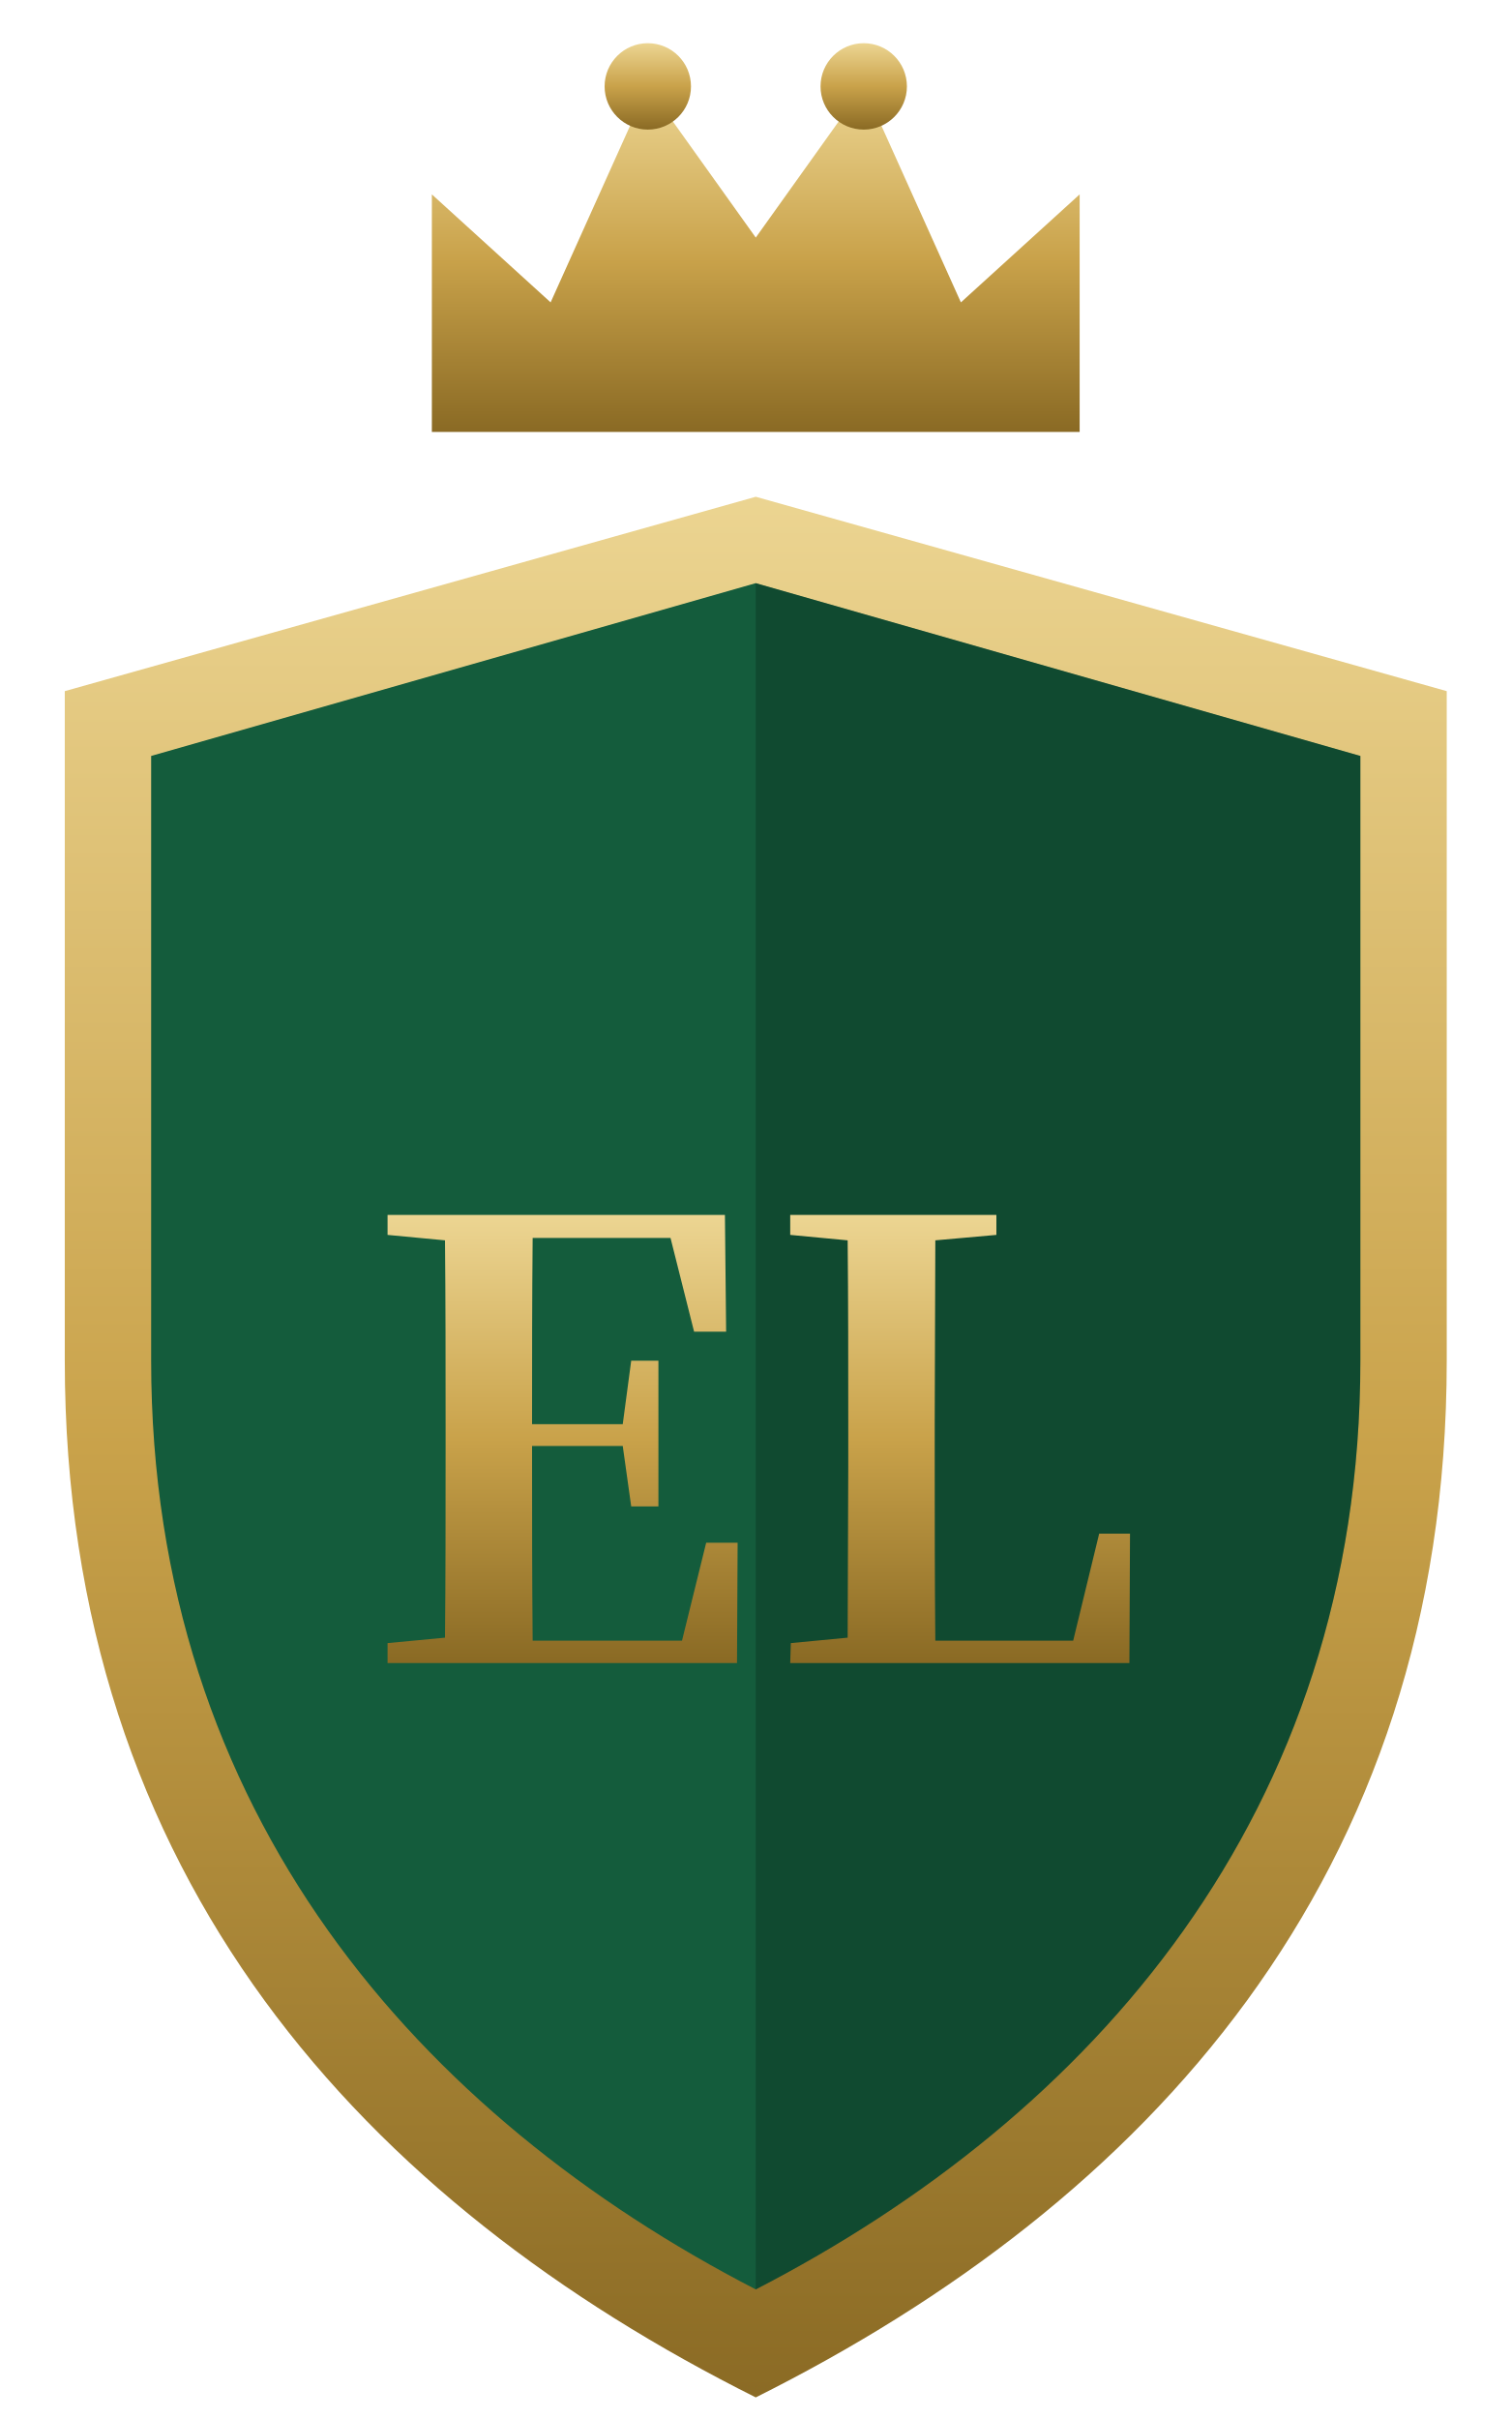
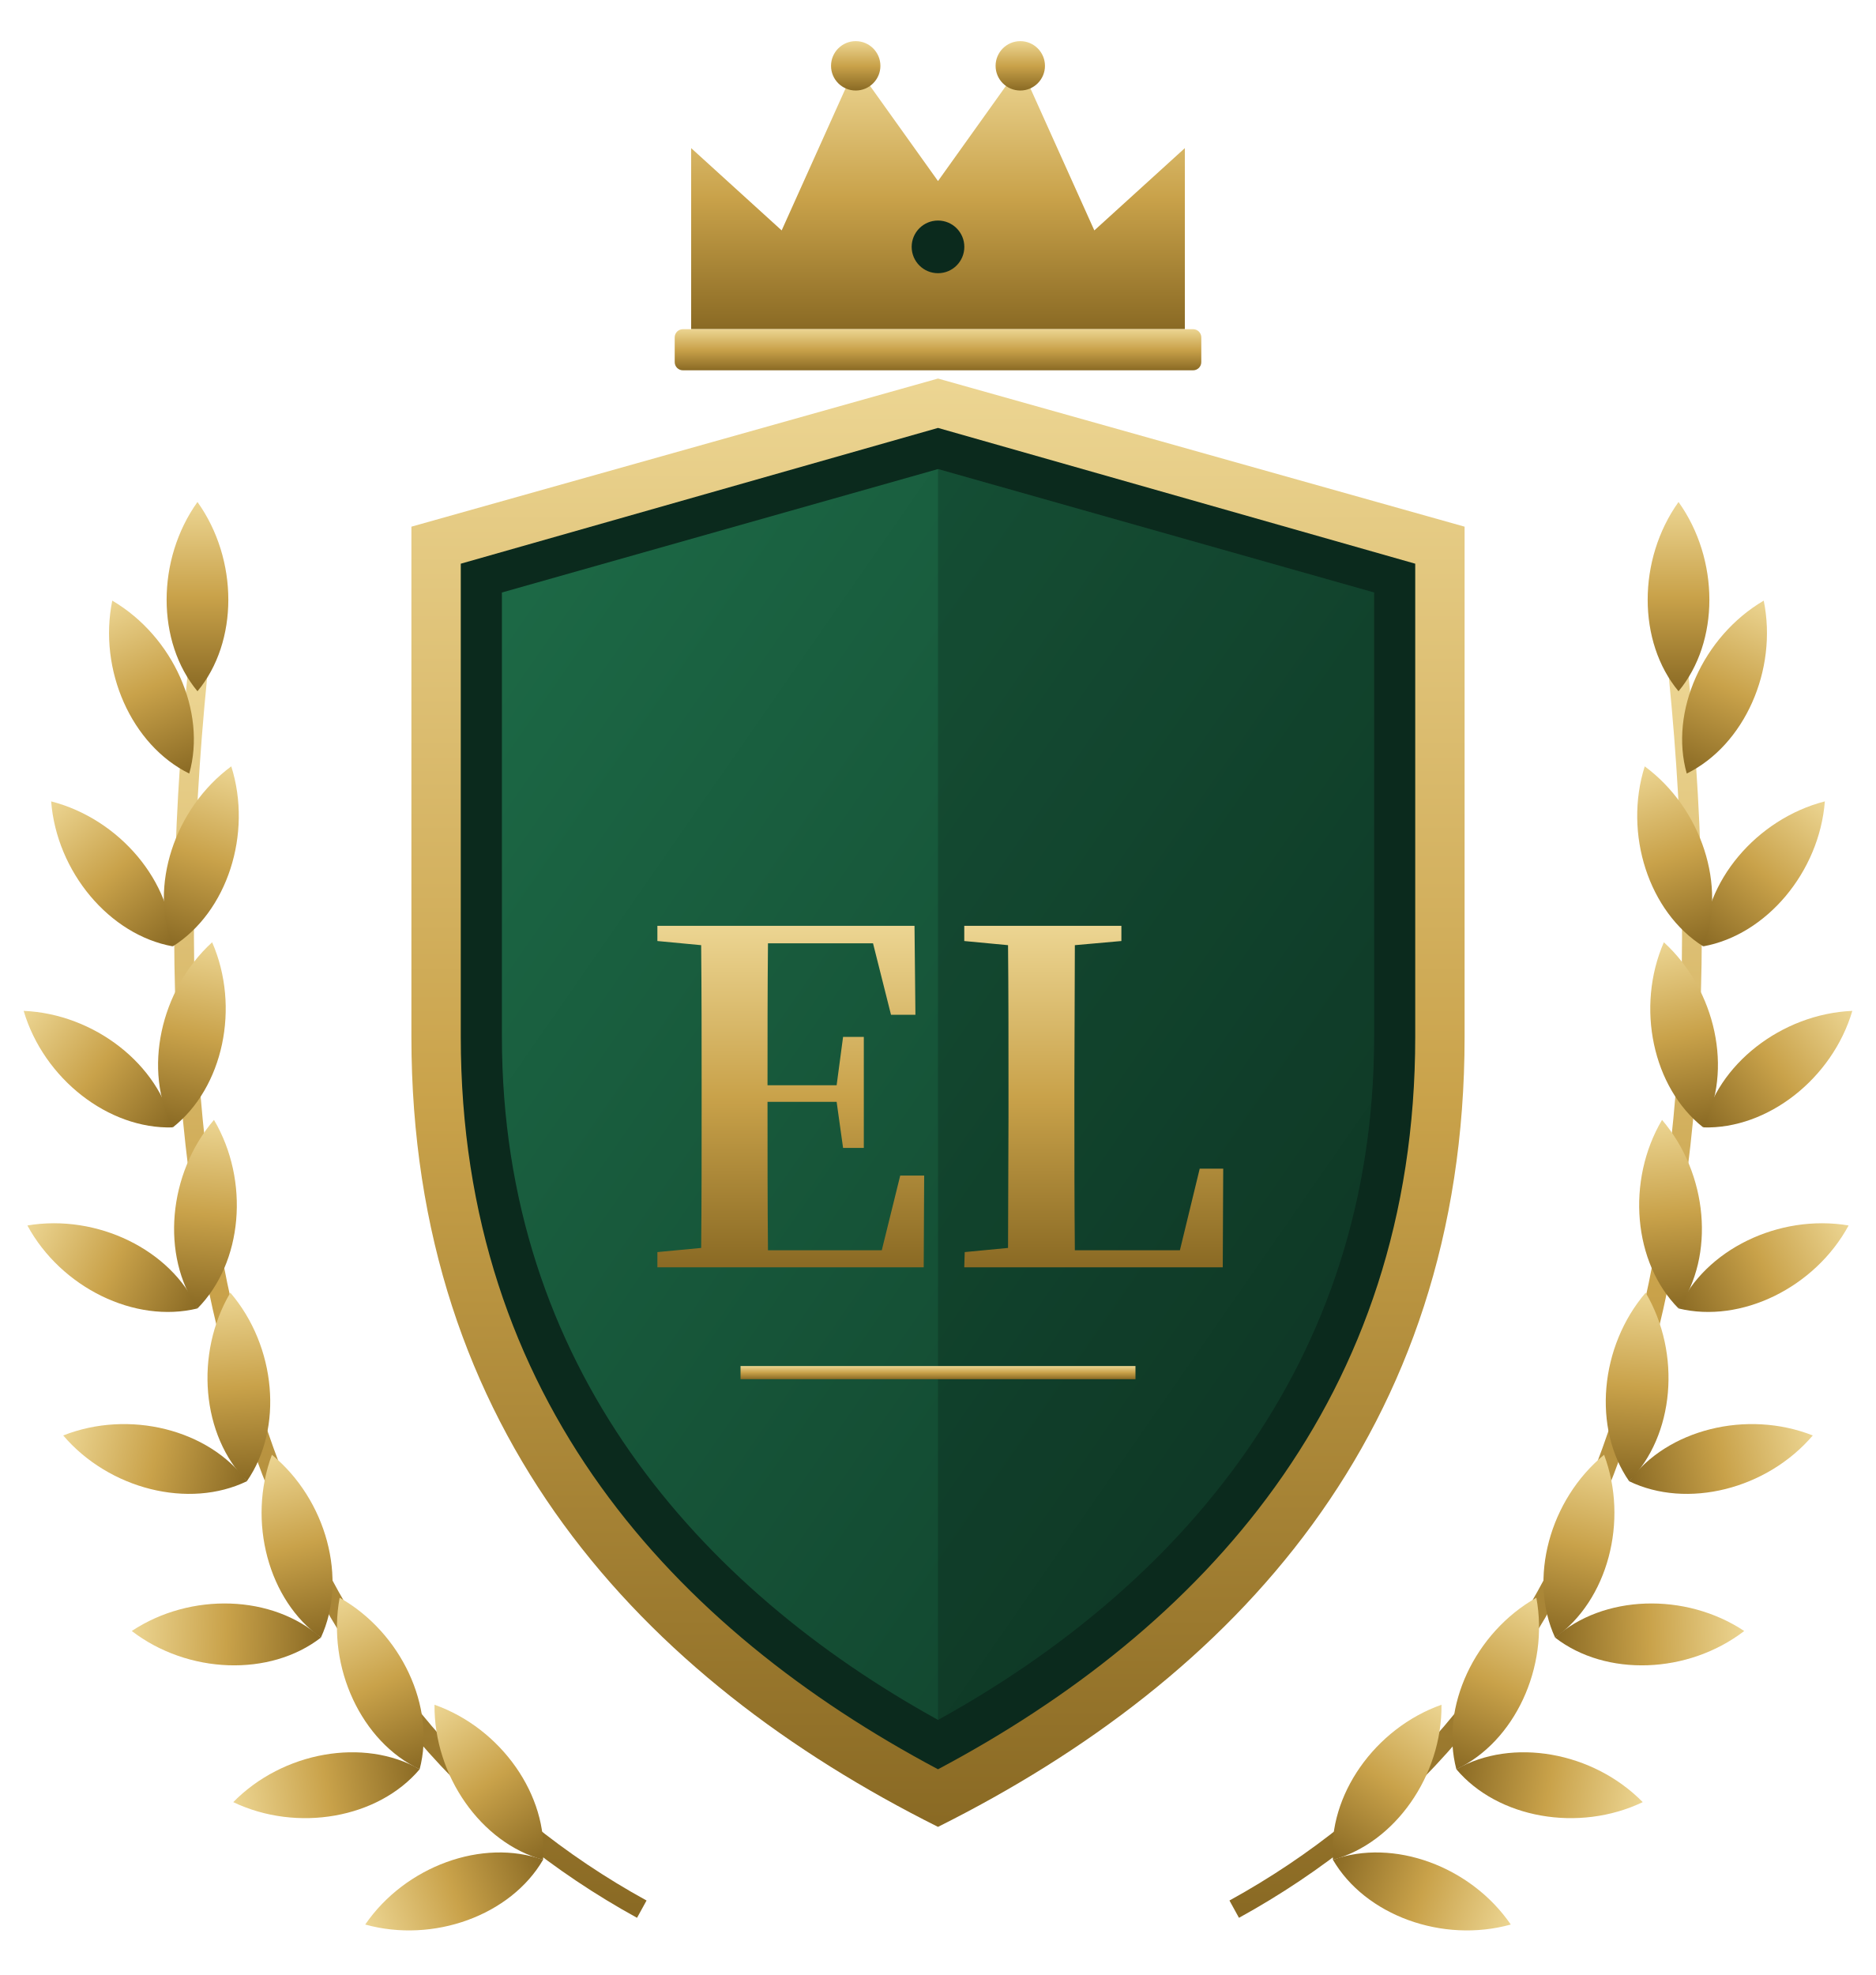
- <svg xmlns="http://www.w3.org/2000/svg" viewBox="50 4 140 224" role="img" aria-label="Expert Licitante">
+ <svg xmlns="http://www.w3.org/2000/svg" viewBox="6 4 228 240" role="img" aria-label="Expert Licitante">
  <defs>
    <linearGradient id="eo" x1="0" y1="0" x2="0" y2="1">
      <stop offset="0" stop-color="#ecd592" />
      <stop offset=".5" stop-color="#c9a24a" />
      <stop offset="1" stop-color="#8a6a24" />
    </linearGradient>
+     <linearGradient id="ec" x1="0" y1="0" x2="1" y2="1">
+       <stop offset="0" stop-color="#1d6b47" />
+       <stop offset="1" stop-color="#0f3d29" />
+     </linearGradient>
  </defs>
+   <g fill="url(#eo)">
+     <path d="M84 236 C44 214 22 166 30 86" fill="none" stroke="url(#eo)" stroke-width="2.4" />
+     <path d="M0 0 C5 -6 5 -16 0 -23 C-5 -16 -5 -6 0 0 Z" transform="translate(72 230) rotate(-110)" />
+     <path d="M0 0 C5 -6 5 -16 0 -23 C-5 -16 -5 -6 0 0 Z" transform="translate(72 230) rotate(-35)" />
+     <path d="M0 0 C5 -6 5 -16 0 -23 C-5 -16 -5 -6 0 0 Z" transform="translate(57 219) rotate(-100)" />
+     <path d="M0 0 C5 -6 5 -16 0 -23 C-5 -16 -5 -6 0 0 Z" transform="translate(57 219) rotate(-25)" />
+     <path d="M0 0 C5 -6 5 -16 0 -23 C-5 -16 -5 -6 0 0 Z" transform="translate(45 203) rotate(-88)" />
+     <path d="M0 0 C5 -6 5 -16 0 -23 C-5 -16 -5 -6 0 0 Z" transform="translate(45 203) rotate(-15)" />
+     <path d="M0 0 C5 -6 5 -16 0 -23 C-5 -16 -5 -6 0 0 Z" transform="translate(36 184) rotate(-76)" />
+     <path d="M0 0 C5 -6 5 -16 0 -23 C-5 -16 -5 -6 0 0 Z" transform="translate(36 184) rotate(-5)" />
+     <path d="M0 0 C5 -6 5 -16 0 -23 C-5 -16 -5 -6 0 0 Z" transform="translate(30 163) rotate(-64)" />
+     <path d="M0 0 C5 -6 5 -16 0 -23 C-5 -16 -5 -6 0 0 Z" transform="translate(30 163) rotate(5)" />
+     <path d="M0 0 C5 -6 5 -16 0 -23 C-5 -16 -5 -6 0 0 Z" transform="translate(27 141) rotate(-52)" />
+     <path d="M0 0 C5 -6 5 -16 0 -23 C-5 -16 -5 -6 0 0 Z" transform="translate(27 141) rotate(12)" />
+     <path d="M0 0 C5 -6 5 -16 0 -23 C-5 -16 -5 -6 0 0 Z" transform="translate(27 119) rotate(-40)" />
+     <path d="M0 0 C5 -6 5 -16 0 -23 C-5 -16 -5 -6 0 0 Z" transform="translate(27 119) rotate(18)" />
+     <path d="M0 0 C5 -6 5 -16 0 -23 C-5 -16 -5 -6 0 0 Z" transform="translate(29 98) rotate(-24)" />
+     <path d="M0 0 C5 -6 5 -16 0 -23 C-5 -16 -5 -6 0 0 Z" transform="translate(30 88) rotate(0)" />
+   </g>
+   <g fill="url(#eo)" transform="translate(240 0) scale(-1 1)">
+     <path d="M84 236 C44 214 22 166 30 86" fill="none" stroke="url(#eo)" stroke-width="2.4" />
+     <path d="M0 0 C5 -6 5 -16 0 -23 C-5 -16 -5 -6 0 0 Z" transform="translate(72 230) rotate(-110)" />
+     <path d="M0 0 C5 -6 5 -16 0 -23 C-5 -16 -5 -6 0 0 Z" transform="translate(72 230) rotate(-35)" />
+     <path d="M0 0 C5 -6 5 -16 0 -23 C-5 -16 -5 -6 0 0 Z" transform="translate(57 219) rotate(-100)" />
+     <path d="M0 0 C5 -6 5 -16 0 -23 C-5 -16 -5 -6 0 0 Z" transform="translate(57 219) rotate(-25)" />
+     <path d="M0 0 C5 -6 5 -16 0 -23 C-5 -16 -5 -6 0 0 Z" transform="translate(45 203) rotate(-88)" />
+     <path d="M0 0 C5 -6 5 -16 0 -23 C-5 -16 -5 -6 0 0 Z" transform="translate(45 203) rotate(-15)" />
+     <path d="M0 0 C5 -6 5 -16 0 -23 C-5 -16 -5 -6 0 0 Z" transform="translate(36 184) rotate(-76)" />
+     <path d="M0 0 C5 -6 5 -16 0 -23 C-5 -16 -5 -6 0 0 Z" transform="translate(36 184) rotate(-5)" />
+     <path d="M0 0 C5 -6 5 -16 0 -23 C-5 -16 -5 -6 0 0 Z" transform="translate(30 163) rotate(-64)" />
+     <path d="M0 0 C5 -6 5 -16 0 -23 C-5 -16 -5 -6 0 0 Z" transform="translate(30 163) rotate(5)" />
+     <path d="M0 0 C5 -6 5 -16 0 -23 C-5 -16 -5 -6 0 0 Z" transform="translate(27 141) rotate(-52)" />
+     <path d="M0 0 C5 -6 5 -16 0 -23 C-5 -16 -5 -6 0 0 Z" transform="translate(27 141) rotate(12)" />
+     <path d="M0 0 C5 -6 5 -16 0 -23 C-5 -16 -5 -6 0 0 Z" transform="translate(27 119) rotate(-40)" />
+     <path d="M0 0 C5 -6 5 -16 0 -23 C-5 -16 -5 -6 0 0 Z" transform="translate(27 119) rotate(18)" />
+     <path d="M0 0 C5 -6 5 -16 0 -23 C-5 -16 -5 -6 0 0 Z" transform="translate(29 98) rotate(-24)" />
+     <path d="M0 0 C5 -6 5 -16 0 -23 C-5 -16 -5 -6 0 0 Z" transform="translate(30 88) rotate(0)" />
+   </g>
+   <path d="M120 50 L184 68 V130 C184 178 156 208 120 226 C84 208 56 178 56 130 V68 Z" fill="url(#eo)" />
+   <path d="M120 56 L178 72.5 V130 C178 174 152 202 120 219 C88 202 62 174 62 130 V72.5 Z" fill="#0b2a1d" />
+   <path d="M120 61 L173 76 V130 C173 170 149 197 120 213 C91 197 67 170 67 130 V76 Z" fill="url(#ec)" />
+   <path d="M120 61 L173 76 V130 C173 170 149 197 120 213 Z" fill="#000" opacity=".18" />
  <path d="M90 44 L90 22 L101 32 L110 12 L120 26 L130 12 L139 32 L150 22 L150 44 Z" fill="url(#eo)" />
-   <circle cx="110" cy="12" r="4" fill="url(#eo)" />
-   <circle cx="130" cy="12" r="4" fill="url(#eo)" />
-   <path d="M120 50 L184 68 V130 C184 178 156 208 120 226 C84 208 56 178 56 130 V68 Z" fill="url(#eo)" />
-   <path d="M120 58 L176 74 V130 C176 172 151 200 120 216 C89 200 64 172 64 130 V74 Z" fill="#145c3c" />
-   <path d="M120 58 L176 74 V130 C176 172 151 200 120 216 Z" fill="#000" opacity=".2" />
+   <rect x="88" y="44" width="64" height="5" rx="1" fill="url(#eo)" />
+   <circle cx="110" cy="12" r="3" fill="url(#eo)" />
+   <circle cx="130" cy="12" r="3" fill="url(#eo)" />
+   <circle cx="120" cy="34" r="3.2" fill="#0b2a1d" />
  <path d="M114.288 127.312H117.256L117.144 116.504H85.896V118.352L91.216 118.856C91.272 124.568 91.272 130.224 91.272 135.936V138.624C91.272 144.392 91.272 150.104 91.216 155.648L85.896 156.152V158.0H118.264L118.32 146.856H115.408L113.168 155.928H99.336C99.28 150.16 99.28 144.28 99.28 137.896H107.68L108.464 143.496H110.984V130.0H108.464L107.68 135.88H99.28C99.28 129.888 99.28 124.176 99.336 118.632H112.104ZM123.192 118.352 128.512 118.856C128.568 124.512 128.568 130.224 128.568 135.936V139.744L128.512 155.648L123.248 156.152L123.192 158.0H154.608L154.664 146.016H151.808L149.4 155.928H136.632C136.576 150.16 136.576 144.448 136.576 139.128V135.6L136.632 118.856L142.288 118.352V116.504H123.192Z" fill="url(#eo)" />
+   <rect x="96" y="170" width="48" height="1.6" fill="url(#eo)" />
</svg>
